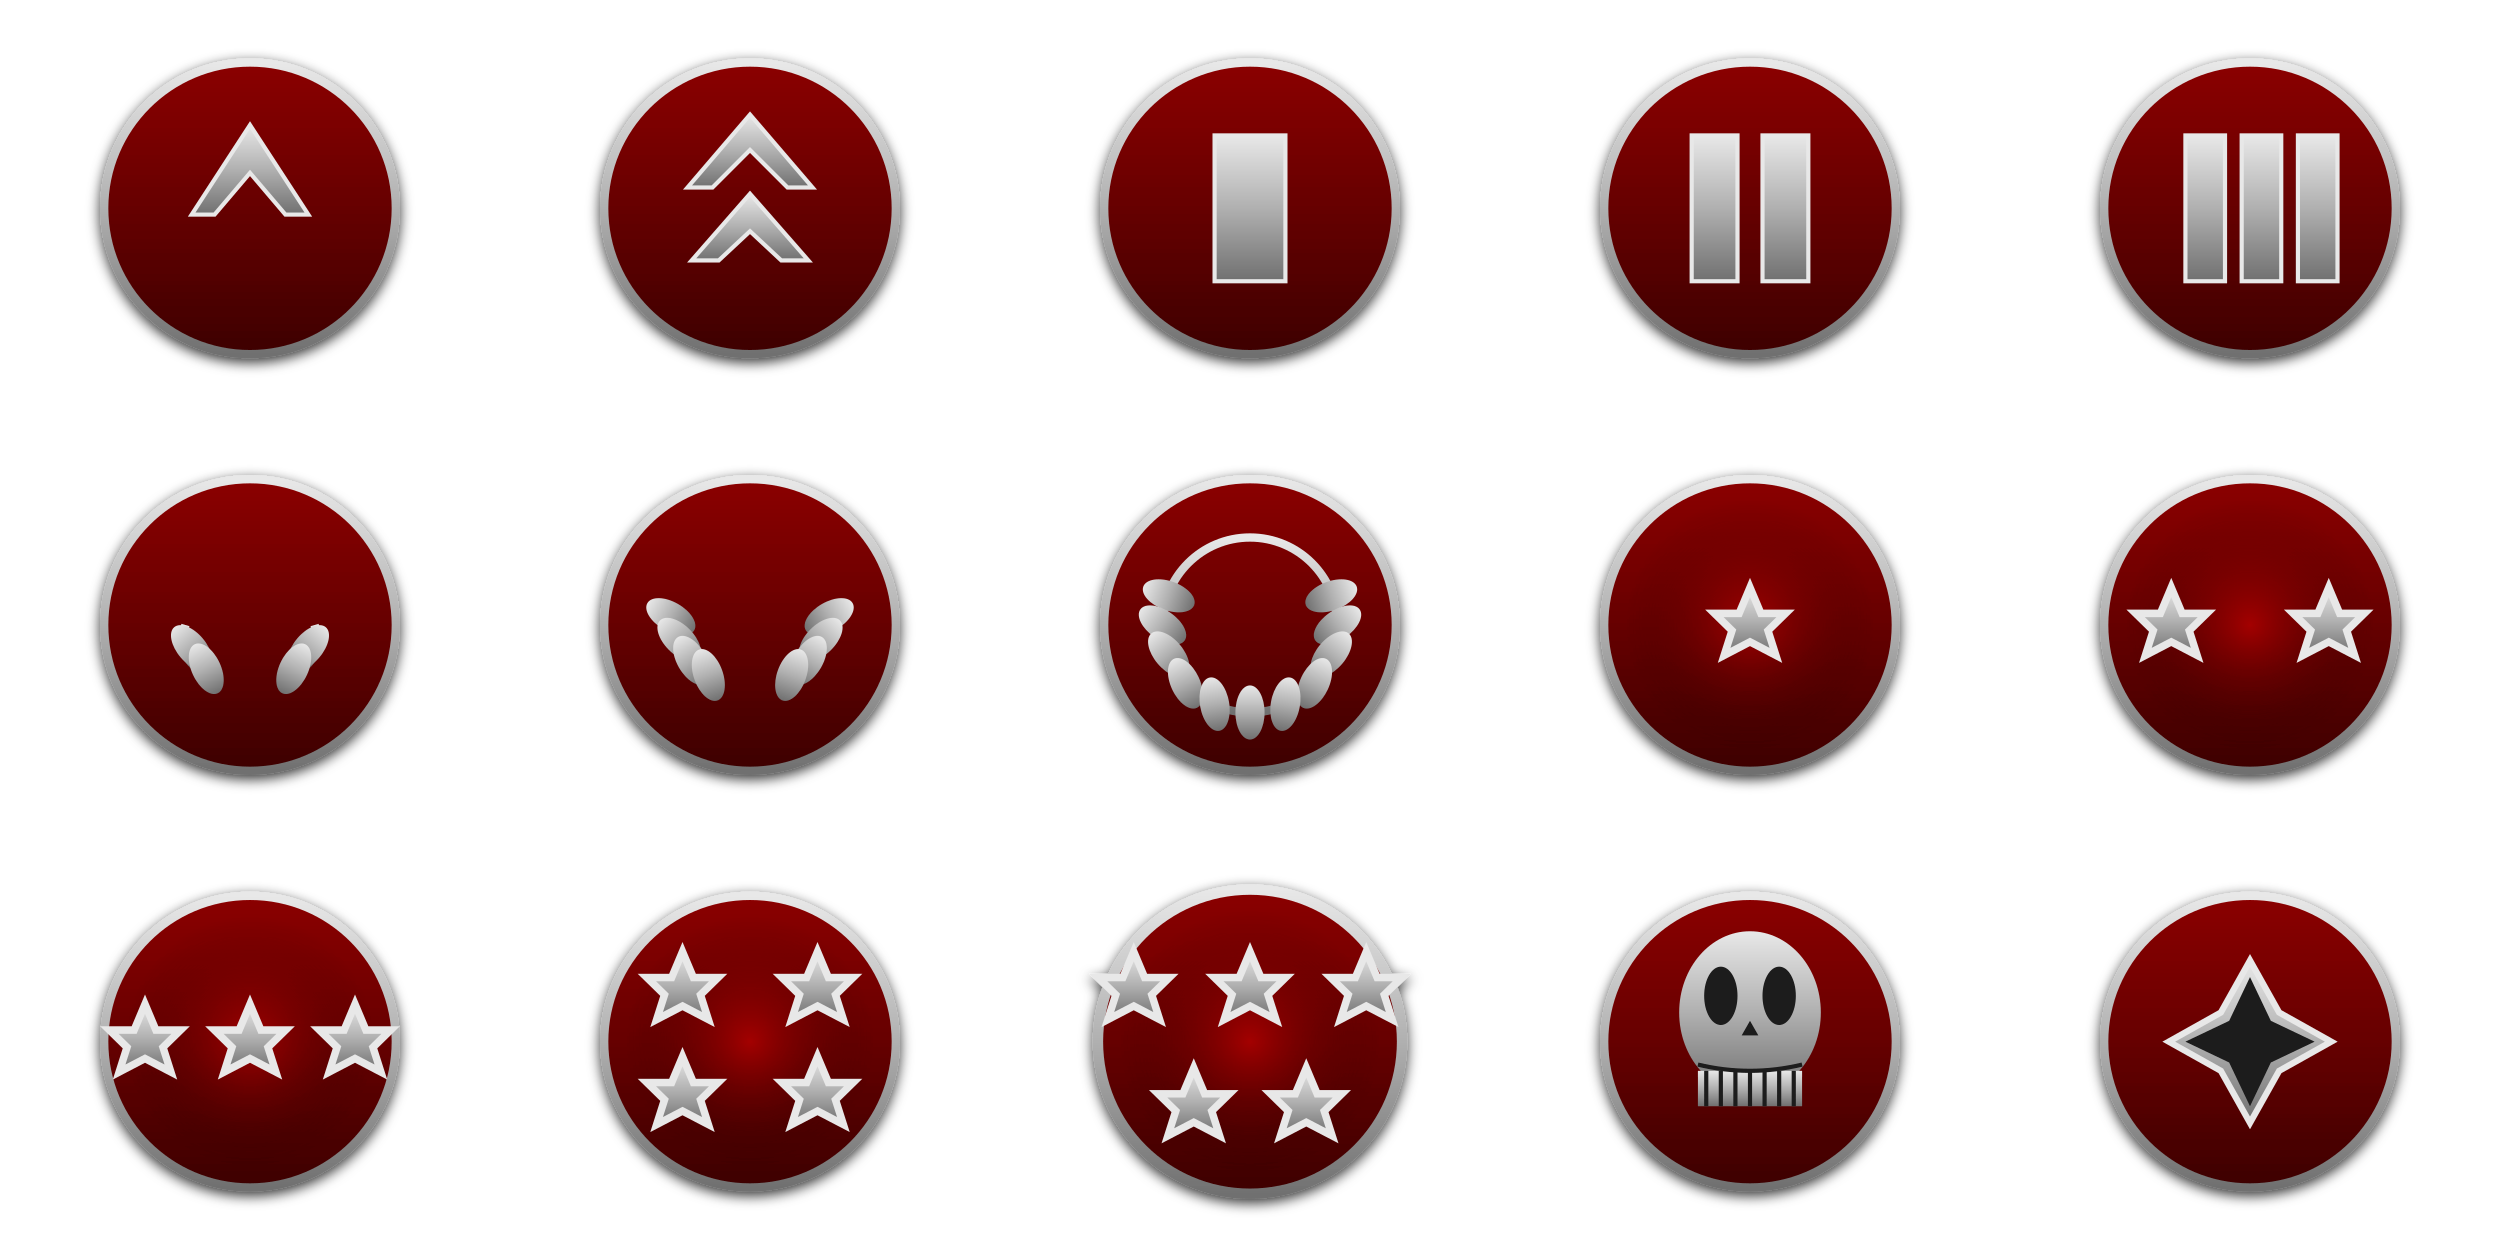
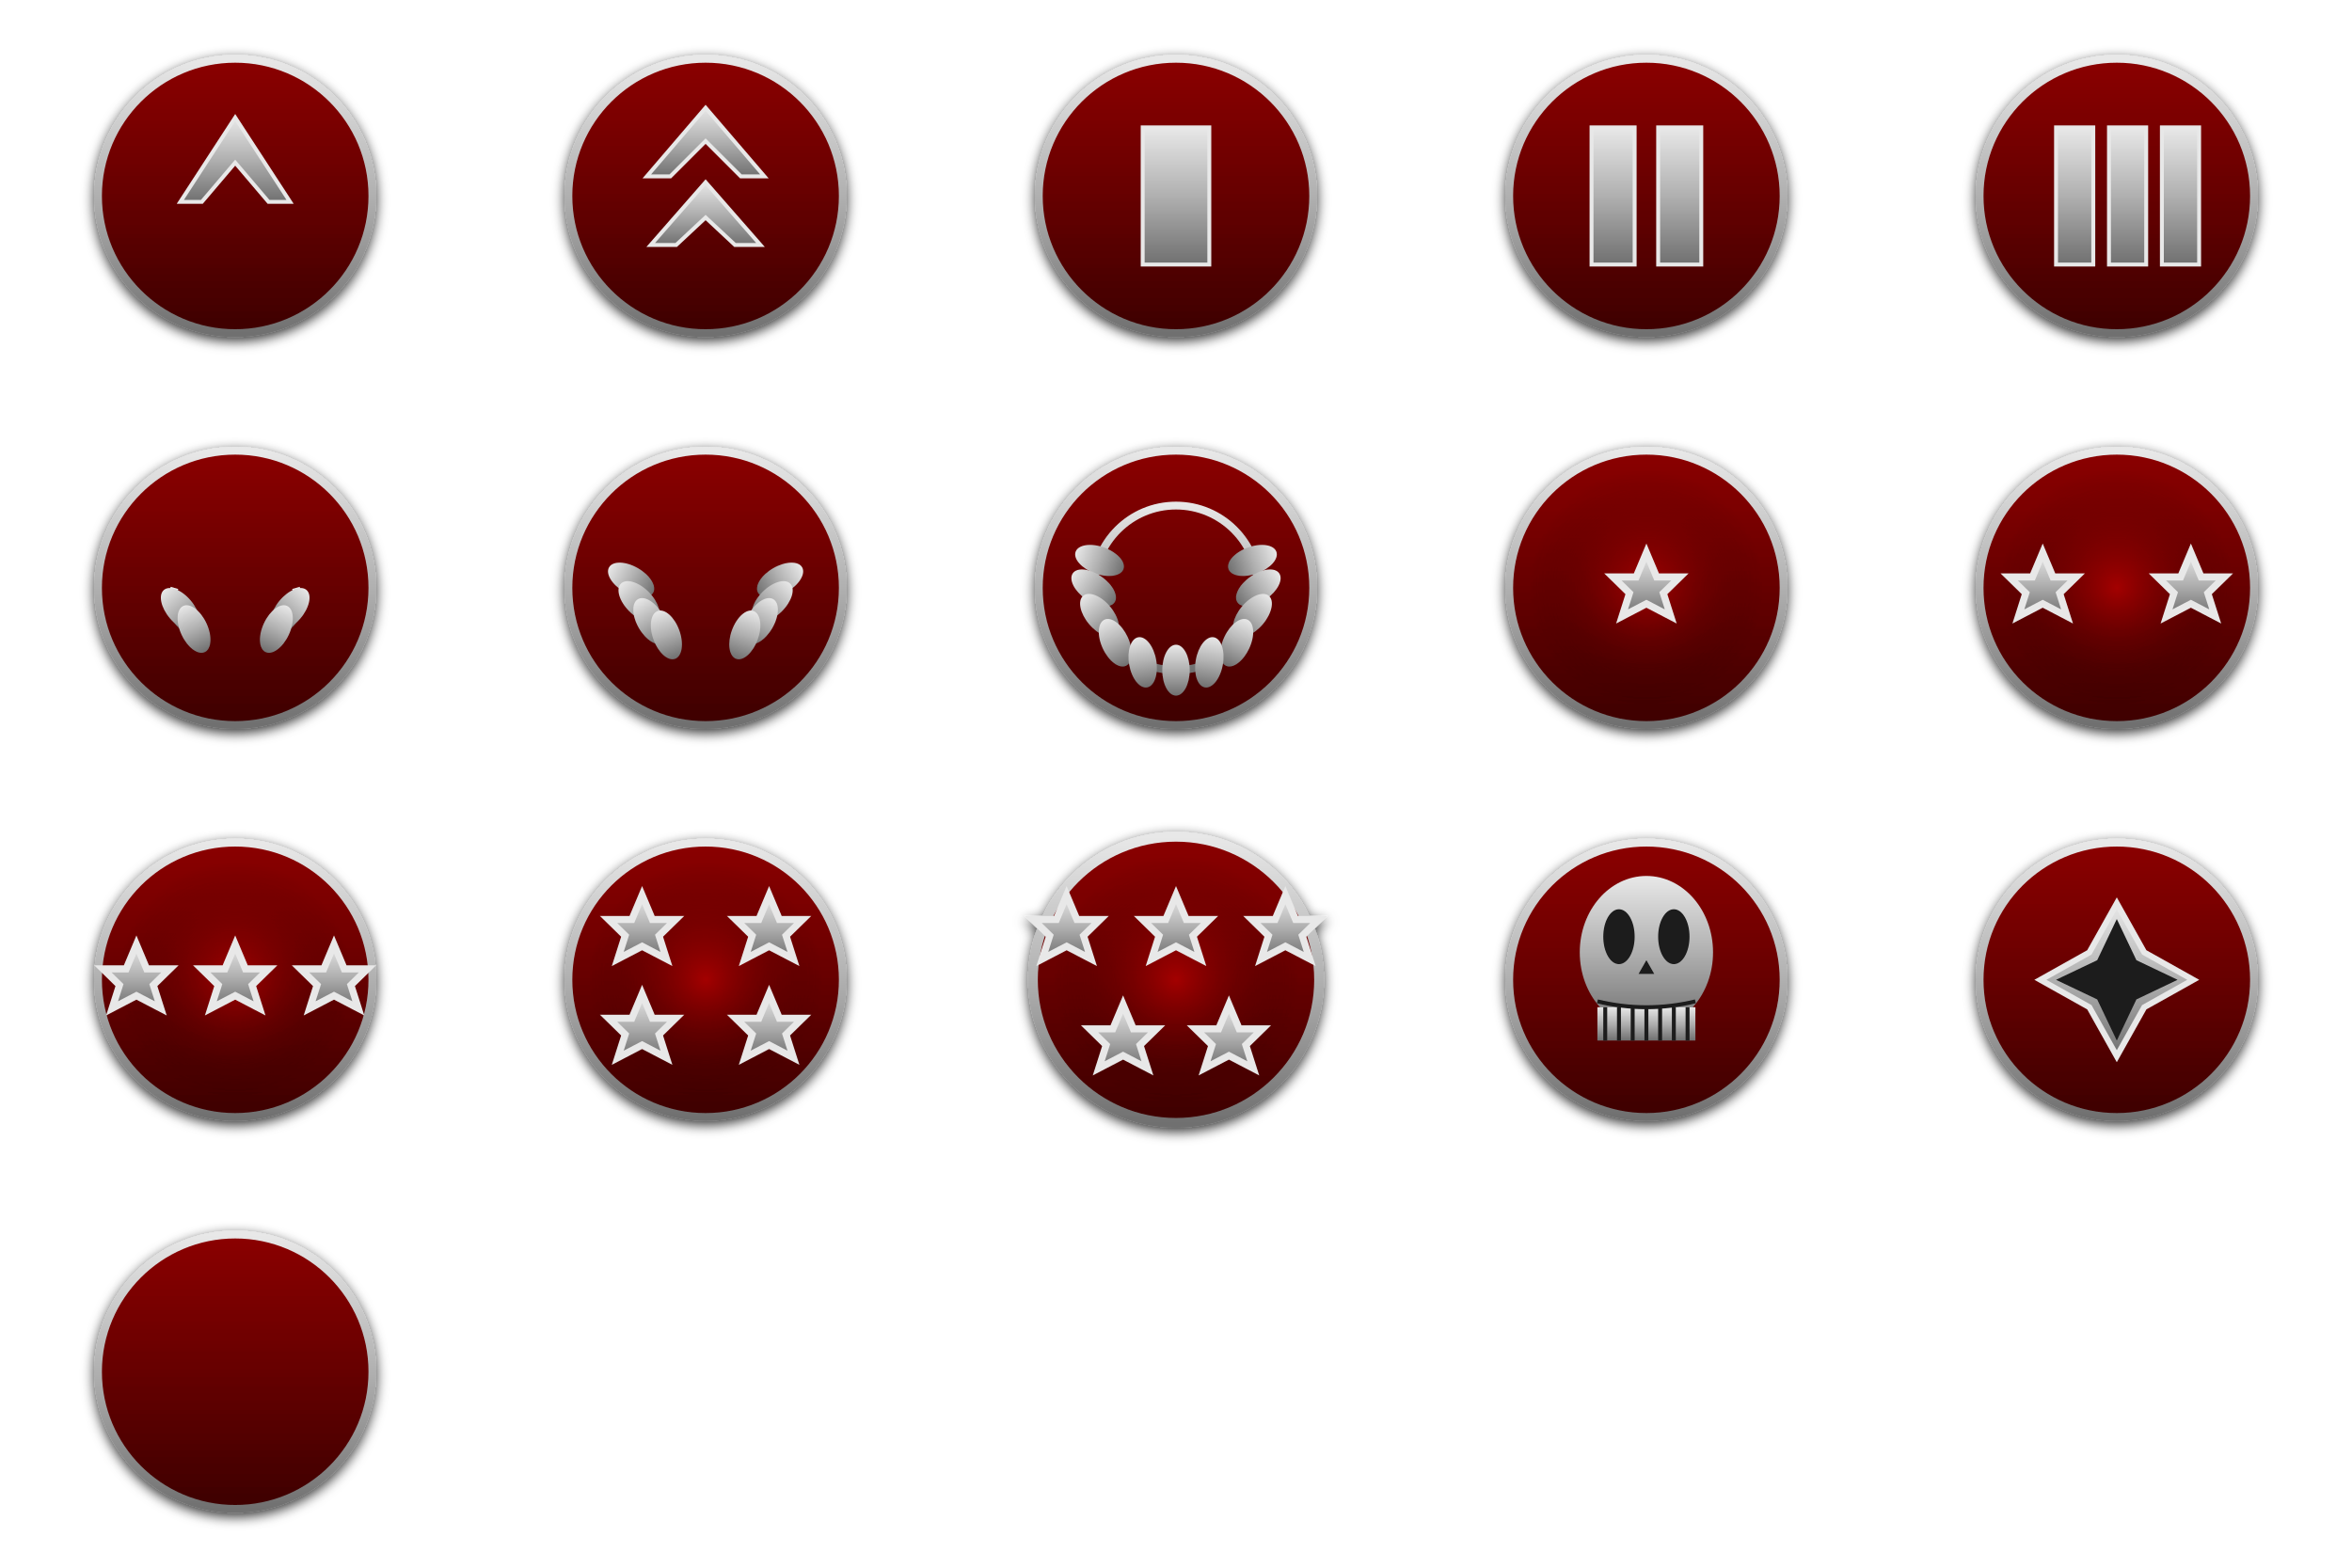
- <svg xmlns="http://www.w3.org/2000/svg" viewBox="0 0 1200 600">
+ <svg xmlns="http://www.w3.org/2000/svg" viewBox="0 0 1200 800">
  <defs>
    <linearGradient id="imperial-silver" x1="0%" y1="0%" x2="0%" y2="100%">
      <stop offset="0%" style="stop-color:#e8e8e8;stop-opacity:1" />
      <stop offset="50%" style="stop-color:#b0b0b0;stop-opacity:1" />
      <stop offset="100%" style="stop-color:#707070;stop-opacity:1" />
    </linearGradient>
    <linearGradient id="blood-red" x1="0%" y1="0%" x2="0%" y2="100%">
      <stop offset="0%" style="stop-color:#8b0000;stop-opacity:1" />
      <stop offset="50%" style="stop-color:#660000;stop-opacity:1" />
      <stop offset="100%" style="stop-color:#3d0000;stop-opacity:1" />
    </linearGradient>
    <radialGradient id="skull-glow">
      <stop offset="0%" style="stop-color:#ff0000;stop-opacity:0.4" />
      <stop offset="100%" style="stop-color:#000000;stop-opacity:0" />
    </radialGradient>
    <filter id="shadow">
      <feDropShadow dx="0" dy="2" stdDeviation="3" flood-color="#000000" flood-opacity="0.8" />
    </filter>
    <polygon id="star" points="0,-10 2.9,-3.1 9.5,-3.1 4.8,1.5 6.9,8.1 0,4.5 -6.9,8.1 -4.8,1.5 -9.5,-3.1 -2.9,-3.1" />
  </defs>
  <g transform="translate(120,100)" filter="url(#shadow)">
    <circle cx="0" cy="0" r="70" fill="url(#blood-red)" stroke="url(#imperial-silver)" stroke-width="4" />
    <path d="M 0,-40 L -28,3 L -17,3 L 0,-17 L 17,3 L 28,3 Z" fill="url(#imperial-silver)" stroke="#e8e8e8" stroke-width="2" />
  </g>
  <g transform="translate(360,100)" filter="url(#shadow)">
    <circle cx="0" cy="0" r="70" fill="url(#blood-red)" stroke="url(#imperial-silver)" stroke-width="4" />
    <path d="M 0,-45 L -30,-10 L -18,-10 L 0,-28 L 18,-10 L 30,-10 Z" fill="url(#imperial-silver)" stroke="#e8e8e8" stroke-width="2" />
    <path d="M 0,-7 L -28,25 L -15,25 L 0,11 L 15,25 L 28,25 Z" fill="url(#imperial-silver)" stroke="#e8e8e8" stroke-width="2" />
  </g>
  <g transform="translate(600,100)" filter="url(#shadow)">
    <circle cx="0" cy="0" r="70" fill="url(#blood-red)" stroke="url(#imperial-silver)" stroke-width="4" />
    <rect x="-17" y="-35" width="34" height="70" fill="url(#imperial-silver)" stroke="#e8e8e8" stroke-width="2" />
  </g>
  <g transform="translate(840,100)" filter="url(#shadow)">
    <circle cx="0" cy="0" r="70" fill="url(#blood-red)" stroke="url(#imperial-silver)" stroke-width="4" />
    <rect x="-28" y="-35" width="22" height="70" fill="url(#imperial-silver)" stroke="#e8e8e8" stroke-width="2" />
    <rect x="6" y="-35" width="22" height="70" fill="url(#imperial-silver)" stroke="#e8e8e8" stroke-width="2" />
  </g>
  <g transform="translate(1080,100)" filter="url(#shadow)">
    <circle cx="0" cy="0" r="70" fill="url(#blood-red)" stroke="url(#imperial-silver)" stroke-width="4" />
    <rect x="-31" y="-35" width="19" height="70" fill="url(#imperial-silver)" stroke="#e8e8e8" stroke-width="2" />
    <rect x="-4" y="-35" width="19" height="70" fill="url(#imperial-silver)" stroke="#e8e8e8" stroke-width="2" />
    <rect x="23" y="-35" width="19" height="70" fill="url(#imperial-silver)" stroke="#e8e8e8" stroke-width="2" />
  </g>
  <g transform="translate(120,300)" filter="url(#shadow)">
    <circle cx="0" cy="0" r="70" fill="url(#blood-red)" stroke="url(#imperial-silver)" stroke-width="4" />
    <path d="M -25,21 Q -35,14 -31,0" stroke="url(#imperial-silver)" stroke-width="4" fill="none" />
    <ellipse cx="-28" cy="11" rx="7" ry="13" fill="url(#imperial-silver)" transform="rotate(-40 -28 11)" />
    <ellipse cx="-21" cy="21" rx="7" ry="13" fill="url(#imperial-silver)" transform="rotate(-25 -21 21)" />
    <path d="M 25,21 Q 35,14 31,0" stroke="url(#imperial-silver)" stroke-width="4" fill="none" />
    <ellipse cx="28" cy="11" rx="7" ry="13" fill="url(#imperial-silver)" transform="rotate(40 28 11)" />
    <ellipse cx="21" cy="21" rx="7" ry="13" fill="url(#imperial-silver)" transform="rotate(25 21 21)" />
  </g>
  <g transform="translate(360,300)" filter="url(#shadow)">
    <circle cx="0" cy="0" r="70" fill="url(#blood-red)" stroke="url(#imperial-silver)" stroke-width="4" />
    <path d="M -25,21 Q -39,11 -39,-11" stroke="url(#imperial-silver)" stroke-width="4" fill="none" />
    <ellipse cx="-38" cy="-4" rx="7" ry="13" fill="url(#imperial-silver)" transform="rotate(-60 -38 -4)" />
    <ellipse cx="-34" cy="7" rx="7" ry="13" fill="url(#imperial-silver)" transform="rotate(-45 -34 7)" />
    <ellipse cx="-28" cy="17" rx="7" ry="13" fill="url(#imperial-silver)" transform="rotate(-30 -28 17)" />
    <ellipse cx="-20" cy="24" rx="7" ry="13" fill="url(#imperial-silver)" transform="rotate(-20 -20 24)" />
    <path d="M 25,21 Q 39,11 39,-11" stroke="url(#imperial-silver)" stroke-width="4" fill="none" />
    <ellipse cx="38" cy="-4" rx="7" ry="13" fill="url(#imperial-silver)" transform="rotate(60 38 -4)" />
    <ellipse cx="34" cy="7" rx="7" ry="13" fill="url(#imperial-silver)" transform="rotate(45 34 7)" />
    <ellipse cx="28" cy="17" rx="7" ry="13" fill="url(#imperial-silver)" transform="rotate(30 28 17)" />
    <ellipse cx="20" cy="24" rx="7" ry="13" fill="url(#imperial-silver)" transform="rotate(20 20 24)" />
  </g>
  <g transform="translate(600,300)" filter="url(#shadow)">
    <circle cx="0" cy="0" r="70" fill="url(#blood-red)" stroke="url(#imperial-silver)" stroke-width="4" />
    <circle cx="0" cy="0" r="42" stroke="url(#imperial-silver)" stroke-width="4" fill="none" />
    <ellipse cx="-39" cy="-14" rx="7" ry="13" fill="url(#imperial-silver)" transform="rotate(-70 -39 -14)" />
    <ellipse cx="-42" cy="0" rx="7" ry="13" fill="url(#imperial-silver)" transform="rotate(-55 -42 0)" />
    <ellipse cx="-39" cy="14" rx="7" ry="13" fill="url(#imperial-silver)" transform="rotate(-40 -39 14)" />
    <ellipse cx="-31" cy="28" rx="7" ry="13" fill="url(#imperial-silver)" transform="rotate(-25 -31 28)" />
    <ellipse cx="-17" cy="38" rx="7" ry="13" fill="url(#imperial-silver)" transform="rotate(-10 -17 38)" />
    <ellipse cx="0" cy="42" rx="7" ry="13" fill="url(#imperial-silver)" transform="rotate(0 0 42)" />
    <ellipse cx="39" cy="-14" rx="7" ry="13" fill="url(#imperial-silver)" transform="rotate(70 39 -14)" />
    <ellipse cx="42" cy="0" rx="7" ry="13" fill="url(#imperial-silver)" transform="rotate(55 42 0)" />
    <ellipse cx="39" cy="14" rx="7" ry="13" fill="url(#imperial-silver)" transform="rotate(40 39 14)" />
    <ellipse cx="31" cy="28" rx="7" ry="13" fill="url(#imperial-silver)" transform="rotate(25 31 28)" />
    <ellipse cx="17" cy="38" rx="7" ry="13" fill="url(#imperial-silver)" transform="rotate(10 17 38)" />
  </g>
  <g transform="translate(840,300)" filter="url(#shadow)">
    <circle cx="0" cy="0" r="70" fill="url(#blood-red)" stroke="url(#imperial-silver)" stroke-width="4" />
    <circle cx="0" cy="0" r="60" fill="url(#skull-glow)" />
    <use href="#star" transform="scale(1.8)" fill="url(#imperial-silver)" stroke="#e8e8e8" stroke-width="2" />
  </g>
  <g transform="translate(1080,300)" filter="url(#shadow)">
    <circle cx="0" cy="0" r="70" fill="url(#blood-red)" stroke="url(#imperial-silver)" stroke-width="4" />
    <circle cx="0" cy="0" r="60" fill="url(#skull-glow)" />
    <use href="#star" x="-21" transform="scale(1.8)" fill="url(#imperial-silver)" stroke="#e8e8e8" stroke-width="2" />
    <use href="#star" x="21" transform="scale(1.8)" fill="url(#imperial-silver)" stroke="#e8e8e8" stroke-width="2" />
  </g>
  <g transform="translate(120,500)" filter="url(#shadow)">
    <circle cx="0" cy="0" r="70" fill="url(#blood-red)" stroke="url(#imperial-silver)" stroke-width="4" />
    <circle cx="0" cy="0" r="60" fill="url(#skull-glow)" />
    <use href="#star" x="-28" transform="scale(1.8)" fill="url(#imperial-silver)" stroke="#e8e8e8" stroke-width="2" />
    <use href="#star" x="0" transform="scale(1.8)" fill="url(#imperial-silver)" stroke="#e8e8e8" stroke-width="2" />
    <use href="#star" x="28" transform="scale(1.8)" fill="url(#imperial-silver)" stroke="#e8e8e8" stroke-width="2" />
  </g>
  <g transform="translate(360,500)" filter="url(#shadow)">
    <circle cx="0" cy="0" r="70" fill="url(#blood-red)" stroke="url(#imperial-silver)" stroke-width="4" />
    <circle cx="0" cy="0" r="60" fill="url(#skull-glow)" />
    <use href="#star" x="-18" y="-14" transform="scale(1.8)" fill="url(#imperial-silver)" stroke="#e8e8e8" stroke-width="2" />
    <use href="#star" x="18" y="-14" transform="scale(1.8)" fill="url(#imperial-silver)" stroke="#e8e8e8" stroke-width="2" />
    <use href="#star" x="-18" y="14" transform="scale(1.8)" fill="url(#imperial-silver)" stroke="#e8e8e8" stroke-width="2" />
    <use href="#star" x="18" y="14" transform="scale(1.8)" fill="url(#imperial-silver)" stroke="#e8e8e8" stroke-width="2" />
  </g>
  <g transform="translate(600,500)" filter="url(#shadow)">
    <circle cx="0" cy="0" r="73" fill="url(#blood-red)" stroke="url(#imperial-silver)" stroke-width="5" />
    <circle cx="0" cy="0" r="63" fill="url(#skull-glow)" />
    <use href="#star" x="-31" y="-14" transform="scale(1.8)" fill="url(#imperial-silver)" stroke="#e8e8e8" stroke-width="2" />
    <use href="#star" x="0" y="-14" transform="scale(1.8)" fill="url(#imperial-silver)" stroke="#e8e8e8" stroke-width="2" />
    <use href="#star" x="31" y="-14" transform="scale(1.8)" fill="url(#imperial-silver)" stroke="#e8e8e8" stroke-width="2" />
    <use href="#star" x="-15" y="17" transform="scale(1.8)" fill="url(#imperial-silver)" stroke="#e8e8e8" stroke-width="2" />
    <use href="#star" x="15" y="17" transform="scale(1.8)" fill="url(#imperial-silver)" stroke="#e8e8e8" stroke-width="2" />
  </g>
  <g transform="translate(840,500)" filter="url(#shadow)">
    <circle cx="0" cy="0" r="70" fill="url(#blood-red)" stroke="url(#imperial-silver)" stroke-width="4" />
    <g transform="translate(0,-14)">
      <ellipse cx="0" cy="0" rx="34" ry="39" fill="url(#imperial-silver)" />
      <ellipse cx="-14" cy="-8" rx="8" ry="14" fill="#1a1a1a" />
      <ellipse cx="14" cy="-8" rx="8" ry="14" fill="#1a1a1a" />
      <path d="M -4,11 L 0,4 L 4,11 Z" fill="#1a1a1a" />
      <rect x="-25" y="28" width="50" height="17" fill="url(#imperial-silver)" />
      <path d="M -21,28 L -21,45 M -14,28 L -14,45 M -7,28 L -7,45 M 0,28 L 0,45 M 7,28 L 7,45 M 14,28 L 14,45 M 21,28 L 21,45" stroke="#1a1a1a" stroke-width="2" />
      <path d="M -25,25 Q 0,31 25,25" stroke="#1a1a1a" stroke-width="2" fill="none" />
    </g>
  </g>
  <g transform="translate(1080,500)" filter="url(#shadow)">
    <circle cx="0" cy="0" r="70" fill="url(#blood-red)" stroke="url(#imperial-silver)" stroke-width="4" />
    <path d="M 0,-39 L -14,-14 L -39,0 L -14,14 L 0,39 L 14,14 L 39,0 L 14,-14 Z" fill="url(#imperial-silver)" stroke="#e8e8e8" stroke-width="3" />
    <path d="M 0,-31 L -10,-10 L -31,0 L -10,10 L 0,31 L 10,10 L 31,0 L 10,-10 Z" fill="#1a1a1a" />
  </g>
+   <g transform="translate(120,700)" filter="url(#shadow)">
+     <circle cx="0" cy="0" r="70" fill="url(#blood-red)" stroke="url(#imperial-silver)" stroke-width="4" />
+   </g>
</svg>
